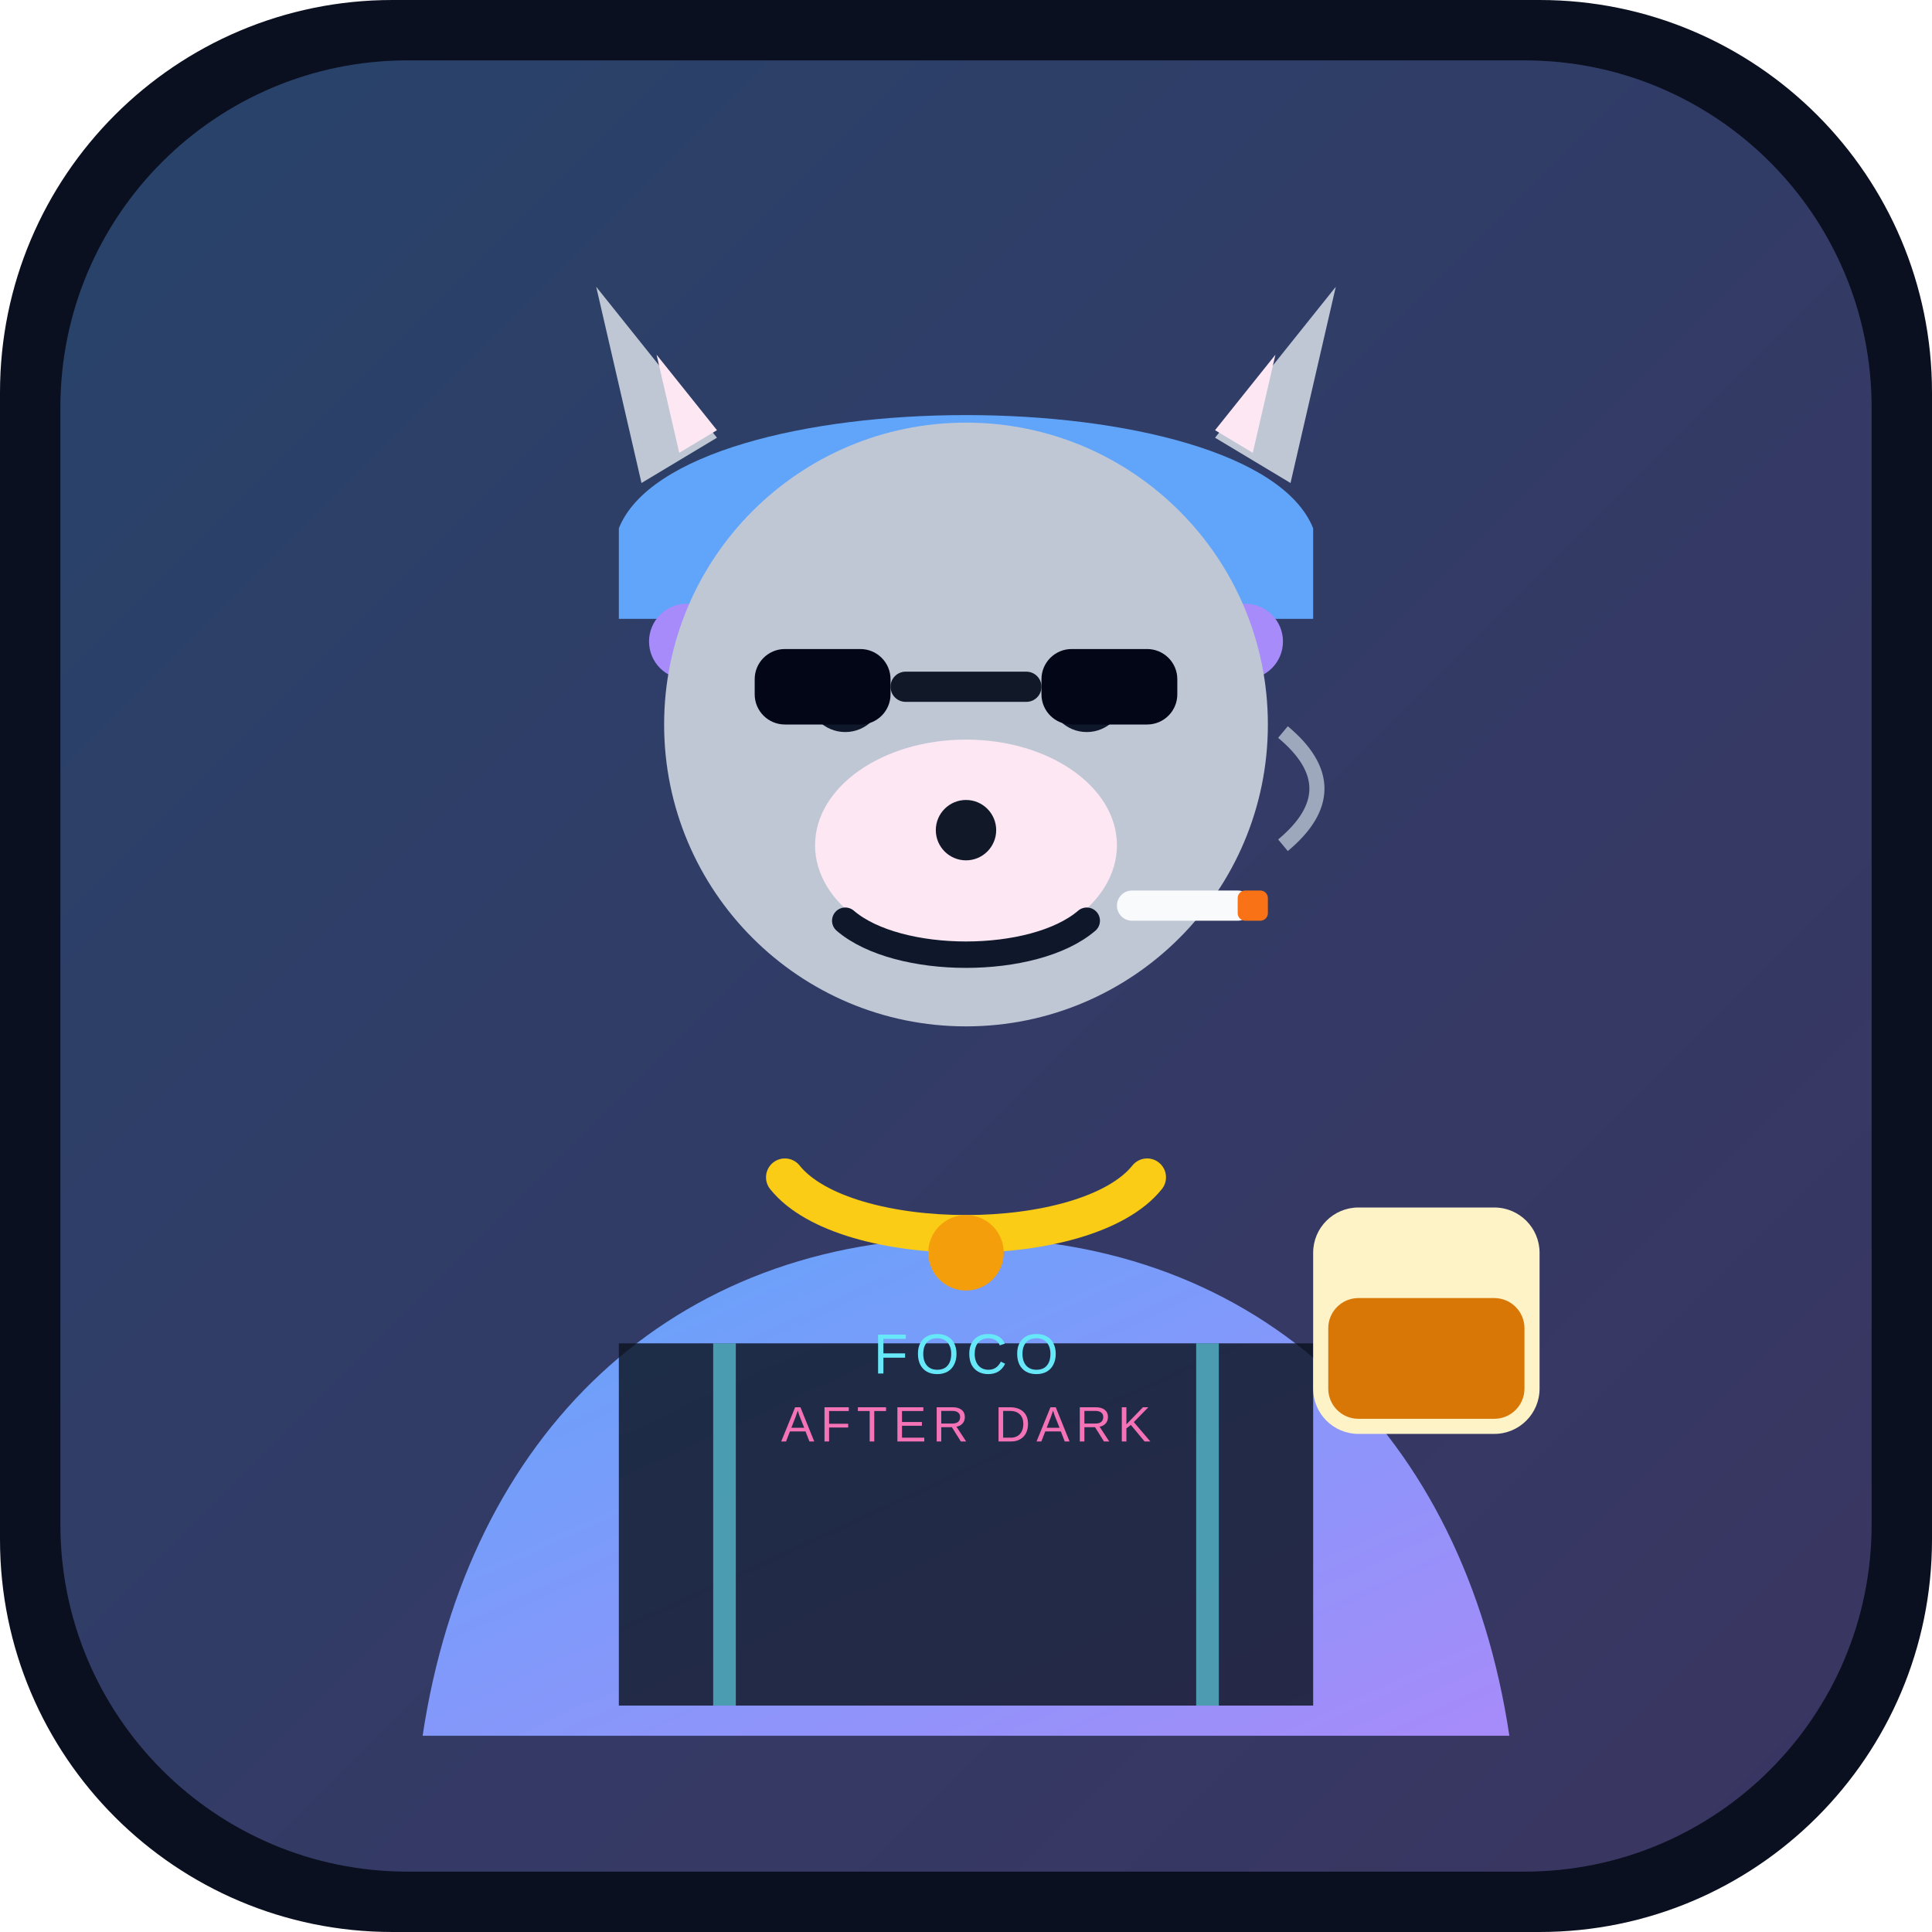
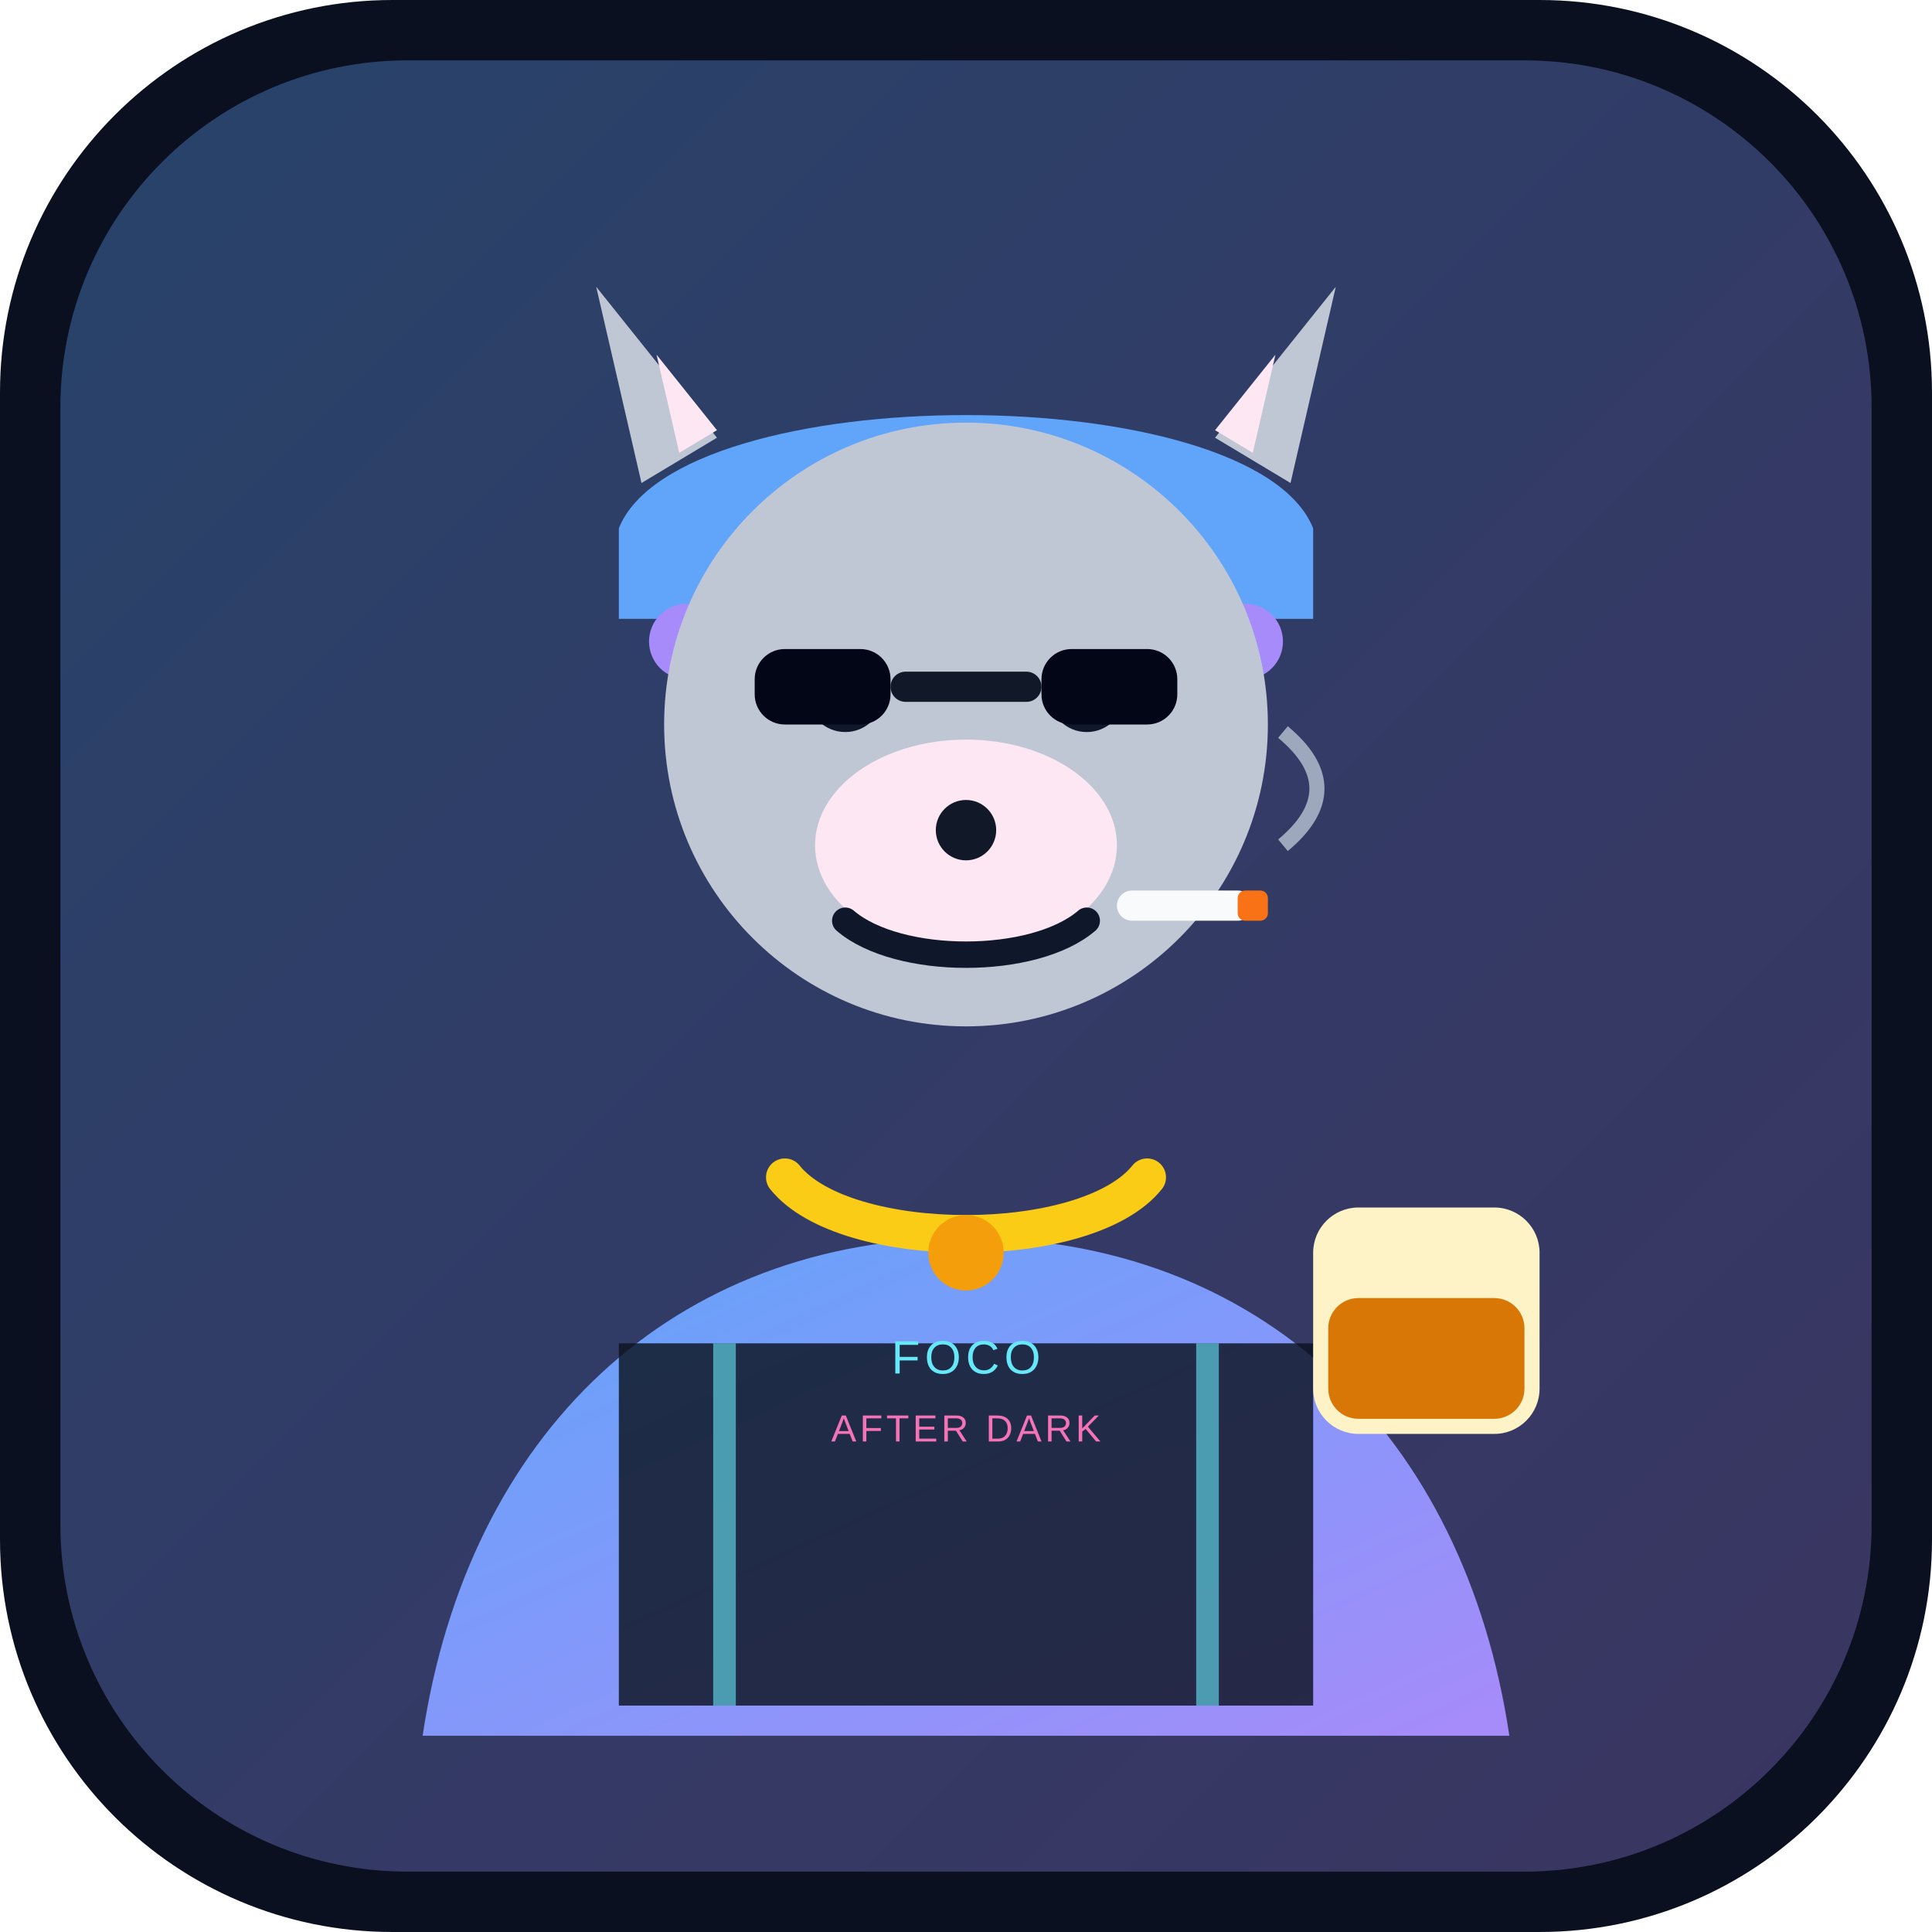
<svg xmlns="http://www.w3.org/2000/svg" viewBox="0 0 256 256" role="img" aria-label="Hammered Husky">
  <defs>
    <linearGradient id="bg" x1="0" y1="0" x2="1" y2="1">
      <stop offset="0%" stop-color="#60a5fa" stop-opacity="0.34" />
      <stop offset="100%" stop-color="#a78bfa" stop-opacity="0.30" />
    </linearGradient>
    <linearGradient id="shirt" x1="0" y1="0" x2="1" y2="1">
      <stop offset="0%" stop-color="#60a5fa" />
      <stop offset="100%" stop-color="#a78bfa" />
    </linearGradient>
  </defs>
  <rect width="256" height="256" rx="52" fill="#0b1020" />
  <rect x="8" y="8" width="240" height="240" rx="46" fill="url(#bg)" />
  <path d="M95 58l-16-20 6 26z" fill="#bfc7d5" />
  <path d="M161 58l16-20-6 26z" fill="#bfc7d5" />
  <path d="M95 57l-8-10 3 13z" fill="#fce7f3" />
  <path d="M161 57l8-10-3 13z" fill="#fce7f3" />
  <path d="M82 70c8-20 84-20 92 0v12H82z" fill="#60a5fa" />
  <rect x="86" y="80" width="84" height="10" rx="5" fill="#a78bfa" />
  <circle cx="128" cy="96" r="40" fill="#bfc7d5" />
  <ellipse cx="128" cy="112" rx="20" ry="14" fill="#fce7f3" />
  <circle cx="112" cy="92" r="5" fill="#0f172a" />
  <circle cx="144" cy="92" r="5" fill="#0f172a" />
  <rect x="100" y="86" width="18" height="10" rx="4" fill="#020617" />
  <rect x="138" y="86" width="18" height="10" rx="4" fill="#020617" />
  <rect x="118" y="89" width="20" height="4" rx="2" fill="#111827" />
  <circle cx="128" cy="110" r="4" fill="#111827" />
  <path d="M112 122c7 6 25 6 32 0" fill="none" stroke="#0f172a" stroke-width="3.5" stroke-linecap="round" />
  <rect x="148" y="118" width="18" height="4" rx="2" fill="#f8fafc" />
  <rect x="164" y="118" width="4" height="4" rx="1" fill="#f97316" />
  <path d="M170 112c6-5 6-10 0-15" fill="none" stroke="#cbd5e1" stroke-width="2" opacity="0.7" />
  <path d="M56 230c6-40 33-66 72-66s66 26 72 66" fill="url(#shirt)" />
  <path d="M82 178h92v48H82z" fill="#0b1220" opacity="0.82" />
  <path d="M96 178v48M160 178v48" stroke="#67e8f9" stroke-width="3" opacity="0.6" />
  <path d="M104 156c8 10 40 10 48 0" fill="none" stroke="#facc15" stroke-width="5" stroke-linecap="round" />
  <circle cx="128" cy="166" r="5" fill="#f59e0b" />
-   <text x="128" y="182" text-anchor="middle" font-family="Arial, sans-serif" font-size="7.5" fill="#67e8f9" letter-spacing="0.95">FOCO</text>
-   <text x="128" y="191" text-anchor="middle" font-family="Arial, sans-serif" font-size="6.6" fill="#f472b6" letter-spacing="0.8">AFTER DARK</text>
+   <text x="128" y="182" text-anchor="middle" font-family="Arial, sans-serif" font-size="6.2" fill="#67e8f9" letter-spacing="0.62">FOCO</text>
+   <text x="128" y="191" text-anchor="middle" font-family="Arial, sans-serif" font-size="5.0" fill="#f472b6" letter-spacing="0.45">AFTER DARK</text>
  <rect x="174" y="160" width="30" height="30" rx="6" fill="#fef3c7" />
  <rect x="176" y="172" width="26" height="16" rx="4" fill="#d97706" />
</svg>
